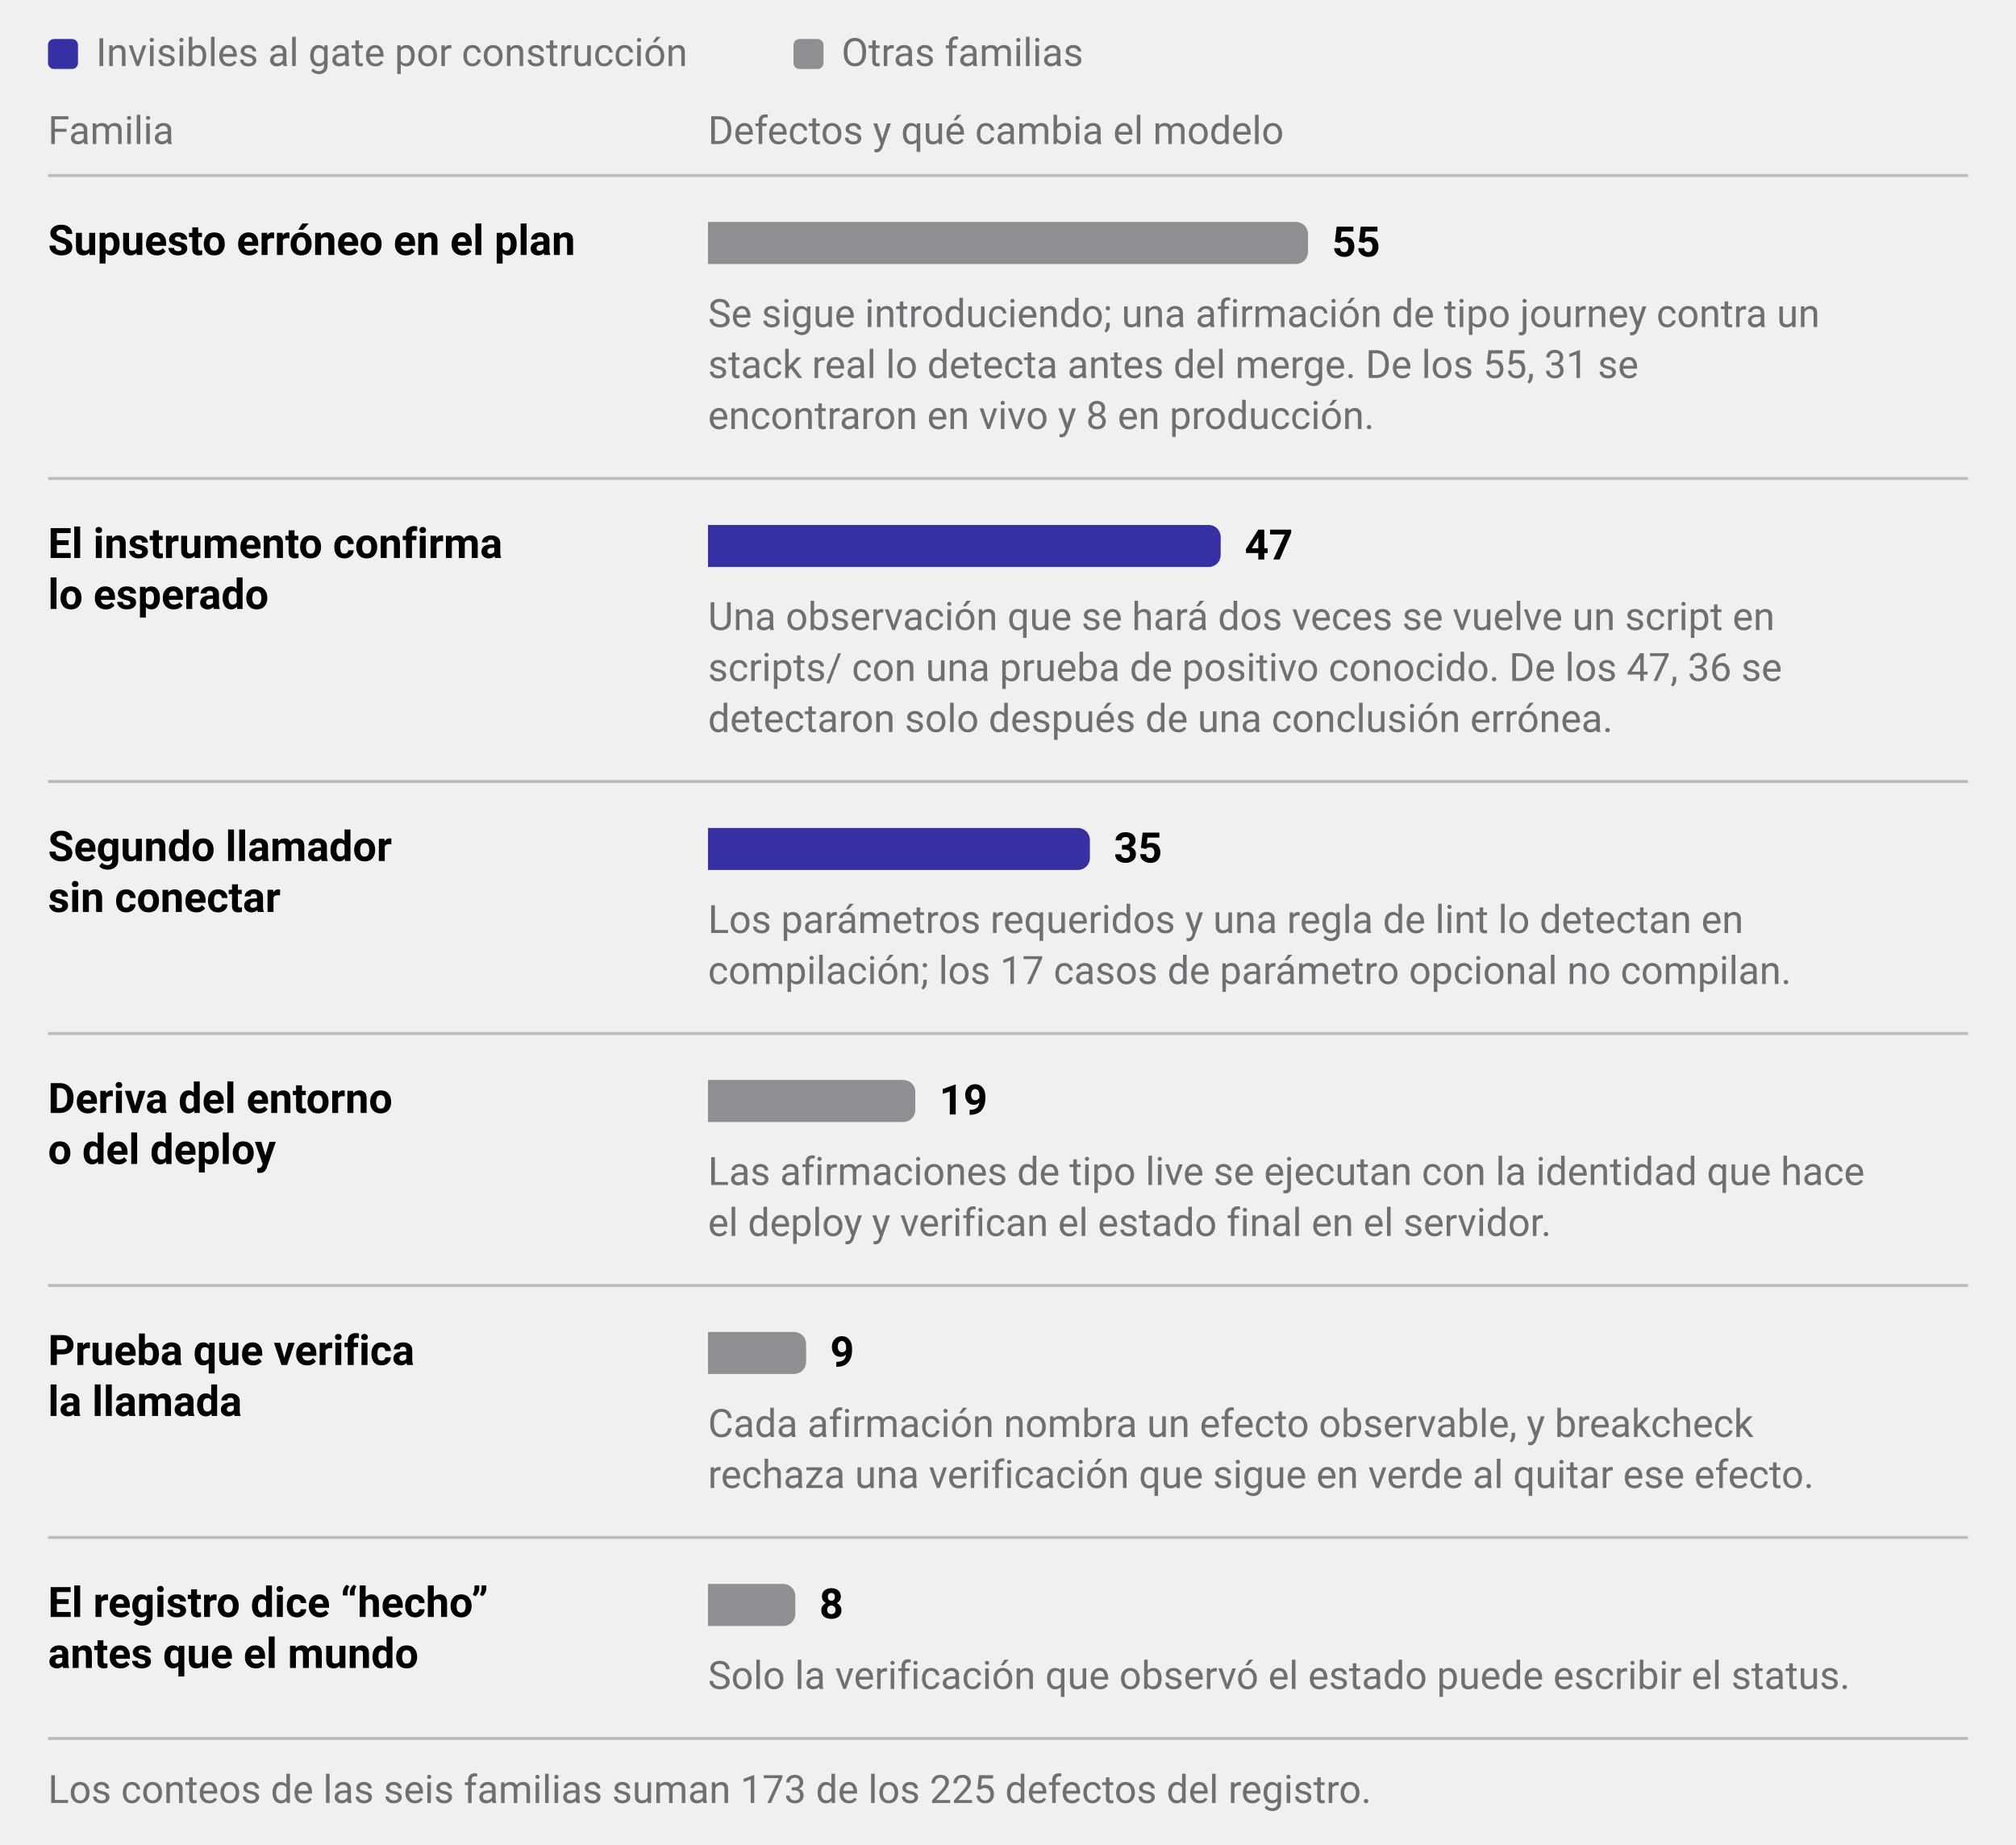
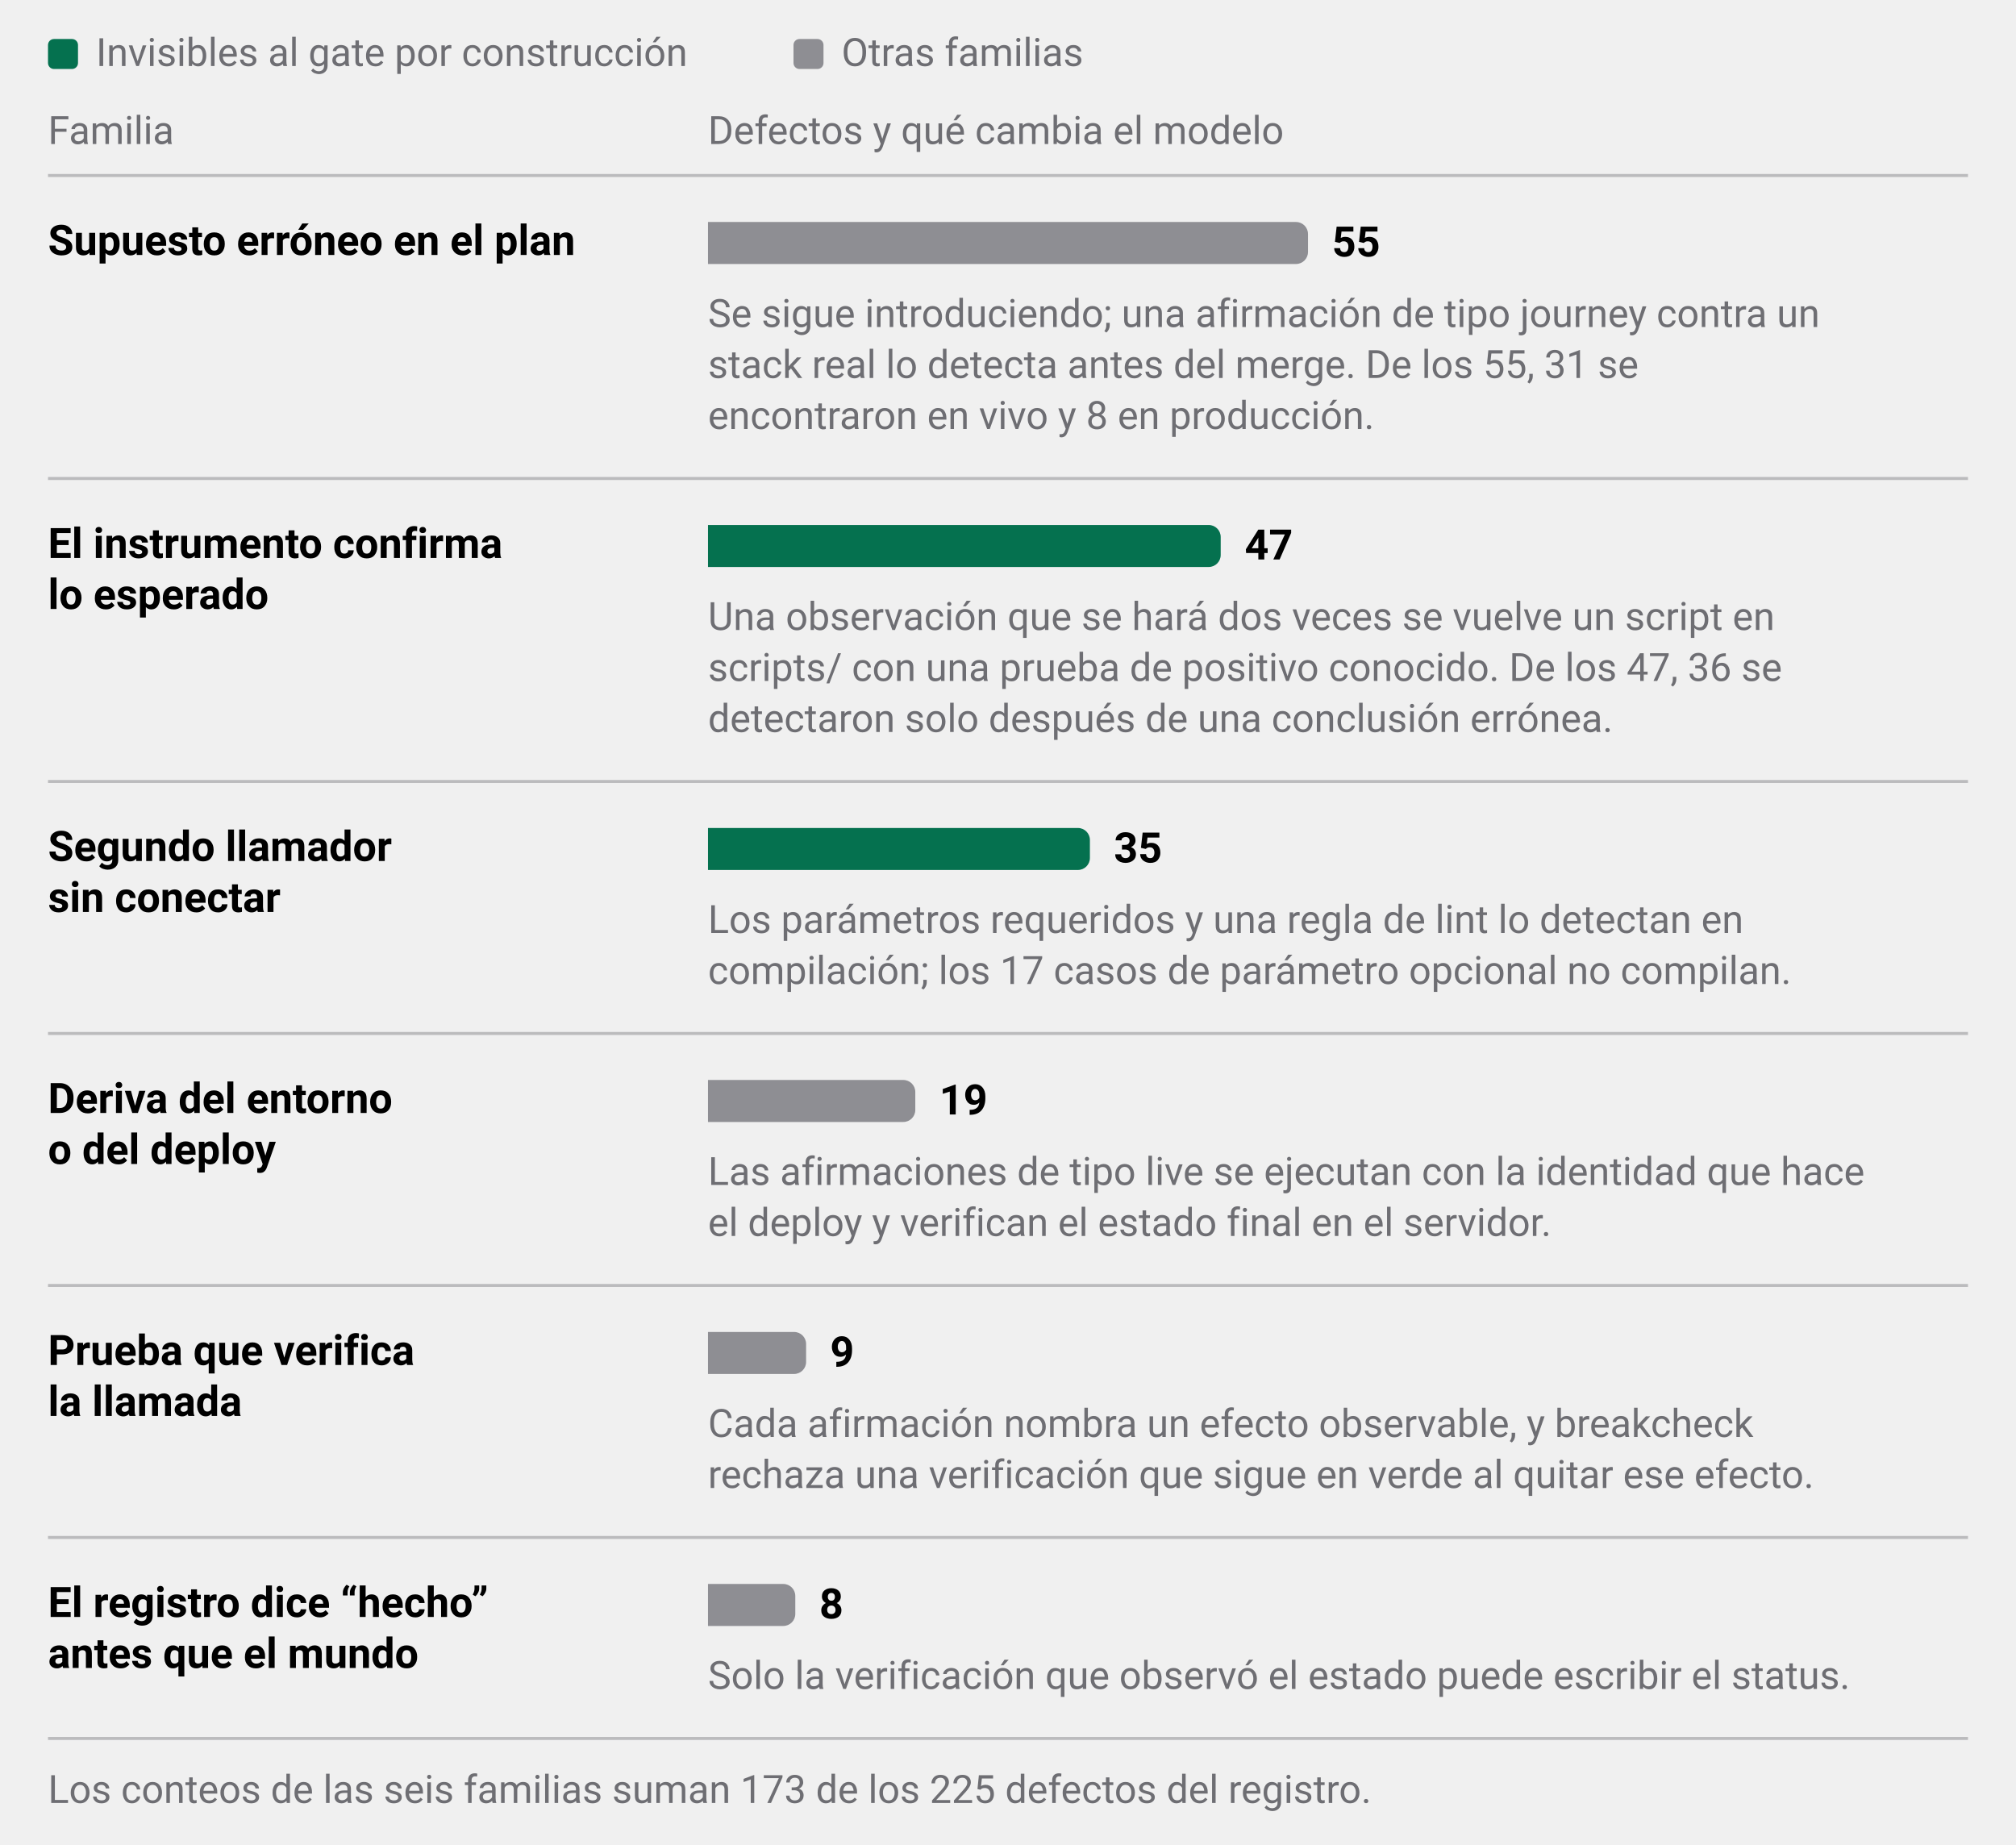
<svg xmlns="http://www.w3.org/2000/svg" class="lpfw" width="672" height="615" viewBox="0 0 672 615" role="img" aria-labelledby="lpfw-t lpfw-d" lang="es">
  <style>
.lpfw text{font-family:-apple-system, BlinkMacSystemFont, system-ui, "Segoe UI", Roboto, sans-serif;}
.lpfw .ink{fill:#000}
.lpfw .sec{fill:#6e6e73}
.lpfw .hair{stroke:rgba(60,60,67,.29);stroke-width:1;fill:none}
- .lpfw .acc{fill:#3730a3}
+ .lpfw .acc{fill:#05714f}
.lpfw .gry{fill:#8e8e93}
.lpfw .gry2{fill:#c7c7cc}
.lpfw .on-acc{fill:#fff}
.lpfw .on-gry{fill:#000}
.lpfw .on-gry2{fill:#000}
.lpfw .b{font-weight:600}
.lpfw .num{font-variant-numeric:tabular-nums}

</style>
  <rect class="acc" x="16" y="13" width="10" height="10" rx="2" />
  <text class="sec" x="32" y="22" font-size="13">Invisibles al gate por construcción</text>
  <rect class="gry" x="264.5" y="13" width="10" height="10" rx="2" />
  <text class="sec" x="280.5" y="22" font-size="13">Otras familias</text>
  <text class="sec" x="16" y="48" font-size="13">Familia</text>
  <text class="sec" x="236" y="48" font-size="13">Defectos y qué cambia el modelo</text>
  <path class="hair" d="M16 58.5H656" />
  <text class="ink b" x="16" y="85" font-size="14">
    <tspan x="16" dy="0">Supuesto erróneo en el plan</tspan>
  </text>
  <path class="gry" d="M236 74H432A4 4 0 0 1 436 78V84A4 4 0 0 1 432 88H236Z" />
  <text class="ink num b" x="444" y="85.5" font-size="14">55</text>
  <text class="sec" x="236" y="109" font-size="13">
    <tspan x="236" dy="0">Se sigue introduciendo; una afirmación de tipo journey contra un</tspan>
    <tspan x="236" dy="17">stack real lo detecta antes del merge. De los 55, 31 se</tspan>
    <tspan x="236" dy="17">encontraron en vivo y 8 en producción.</tspan>
  </text>
  <path class="hair" d="M16 159.5H656" />
  <text class="ink b" x="16" y="186" font-size="14">
    <tspan x="16" dy="0">El instrumento confirma</tspan>
    <tspan x="16" dy="17">lo esperado</tspan>
  </text>
  <path class="acc" d="M236 175H402.9A4 4 0 0 1 406.9 179V185A4 4 0 0 1 402.9 189H236Z" />
  <text class="ink num b" x="414.9" y="186.5" font-size="14">47</text>
  <text class="sec" x="236" y="210" font-size="13">
    <tspan x="236" dy="0">Una observación que se hará dos veces se vuelve un script en</tspan>
    <tspan x="236" dy="17">scripts/ con una prueba de positivo conocido. De los 47, 36 se</tspan>
    <tspan x="236" dy="17">detectaron solo después de una conclusión errónea.</tspan>
  </text>
  <path class="hair" d="M16 260.5H656" />
  <text class="ink b" x="16" y="287" font-size="14">
    <tspan x="16" dy="0">Segundo llamador</tspan>
    <tspan x="16" dy="17">sin conectar</tspan>
  </text>
  <path class="acc" d="M236 276H359.3A4 4 0 0 1 363.3 280V286A4 4 0 0 1 359.3 290H236Z" />
  <text class="ink num b" x="371.3" y="287.5" font-size="14">35</text>
  <text class="sec" x="236" y="311" font-size="13">
    <tspan x="236" dy="0">Los parámetros requeridos y una regla de lint lo detectan en</tspan>
    <tspan x="236" dy="17">compilación; los 17 casos de parámetro opcional no compilan.</tspan>
  </text>
  <path class="hair" d="M16 344.5H656" />
  <text class="ink b" x="16" y="371" font-size="14">
    <tspan x="16" dy="0">Deriva del entorno</tspan>
    <tspan x="16" dy="17">o del deploy</tspan>
  </text>
  <path class="gry" d="M236 360H301.1A4 4 0 0 1 305.1 364V370A4 4 0 0 1 301.1 374H236Z" />
  <text class="ink num b" x="313.1" y="371.5" font-size="14">19</text>
  <text class="sec" x="236" y="395" font-size="13">
    <tspan x="236" dy="0">Las afirmaciones de tipo live se ejecutan con la identidad que hace</tspan>
    <tspan x="236" dy="17">el deploy y verifican el estado final en el servidor.</tspan>
  </text>
  <path class="hair" d="M16 428.5H656" />
  <text class="ink b" x="16" y="455" font-size="14">
    <tspan x="16" dy="0">Prueba que verifica</tspan>
    <tspan x="16" dy="17">la llamada</tspan>
  </text>
  <path class="gry" d="M236 444H264.7A4 4 0 0 1 268.7 448V454A4 4 0 0 1 264.7 458H236Z" />
  <text class="ink num b" x="276.7" y="455.5" font-size="14">9</text>
  <text class="sec" x="236" y="479" font-size="13">
    <tspan x="236" dy="0">Cada afirmación nombra un efecto observable, y breakcheck</tspan>
    <tspan x="236" dy="17">rechaza una verificación que sigue en verde al quitar ese efecto.</tspan>
  </text>
  <path class="hair" d="M16 512.5H656" />
  <text class="ink b" x="16" y="539" font-size="14">
    <tspan x="16" dy="0">El registro dice “hecho”</tspan>
    <tspan x="16" dy="17">antes que el mundo</tspan>
  </text>
  <path class="gry" d="M236 528H261.1A4 4 0 0 1 265.1 532V538A4 4 0 0 1 261.1 542H236Z" />
  <text class="ink num b" x="273.1" y="539.5" font-size="14">8</text>
  <text class="sec" x="236" y="563" font-size="13">
    <tspan x="236" dy="0">Solo la verificación que observó el estado puede escribir el status.</tspan>
  </text>
  <path class="hair" d="M16 579.5H656" />
  <text class="sec" x="16" y="601" font-size="13">Los conteos de las seis familias suman 173 de los 225 defectos del registro.</text>
</svg>
